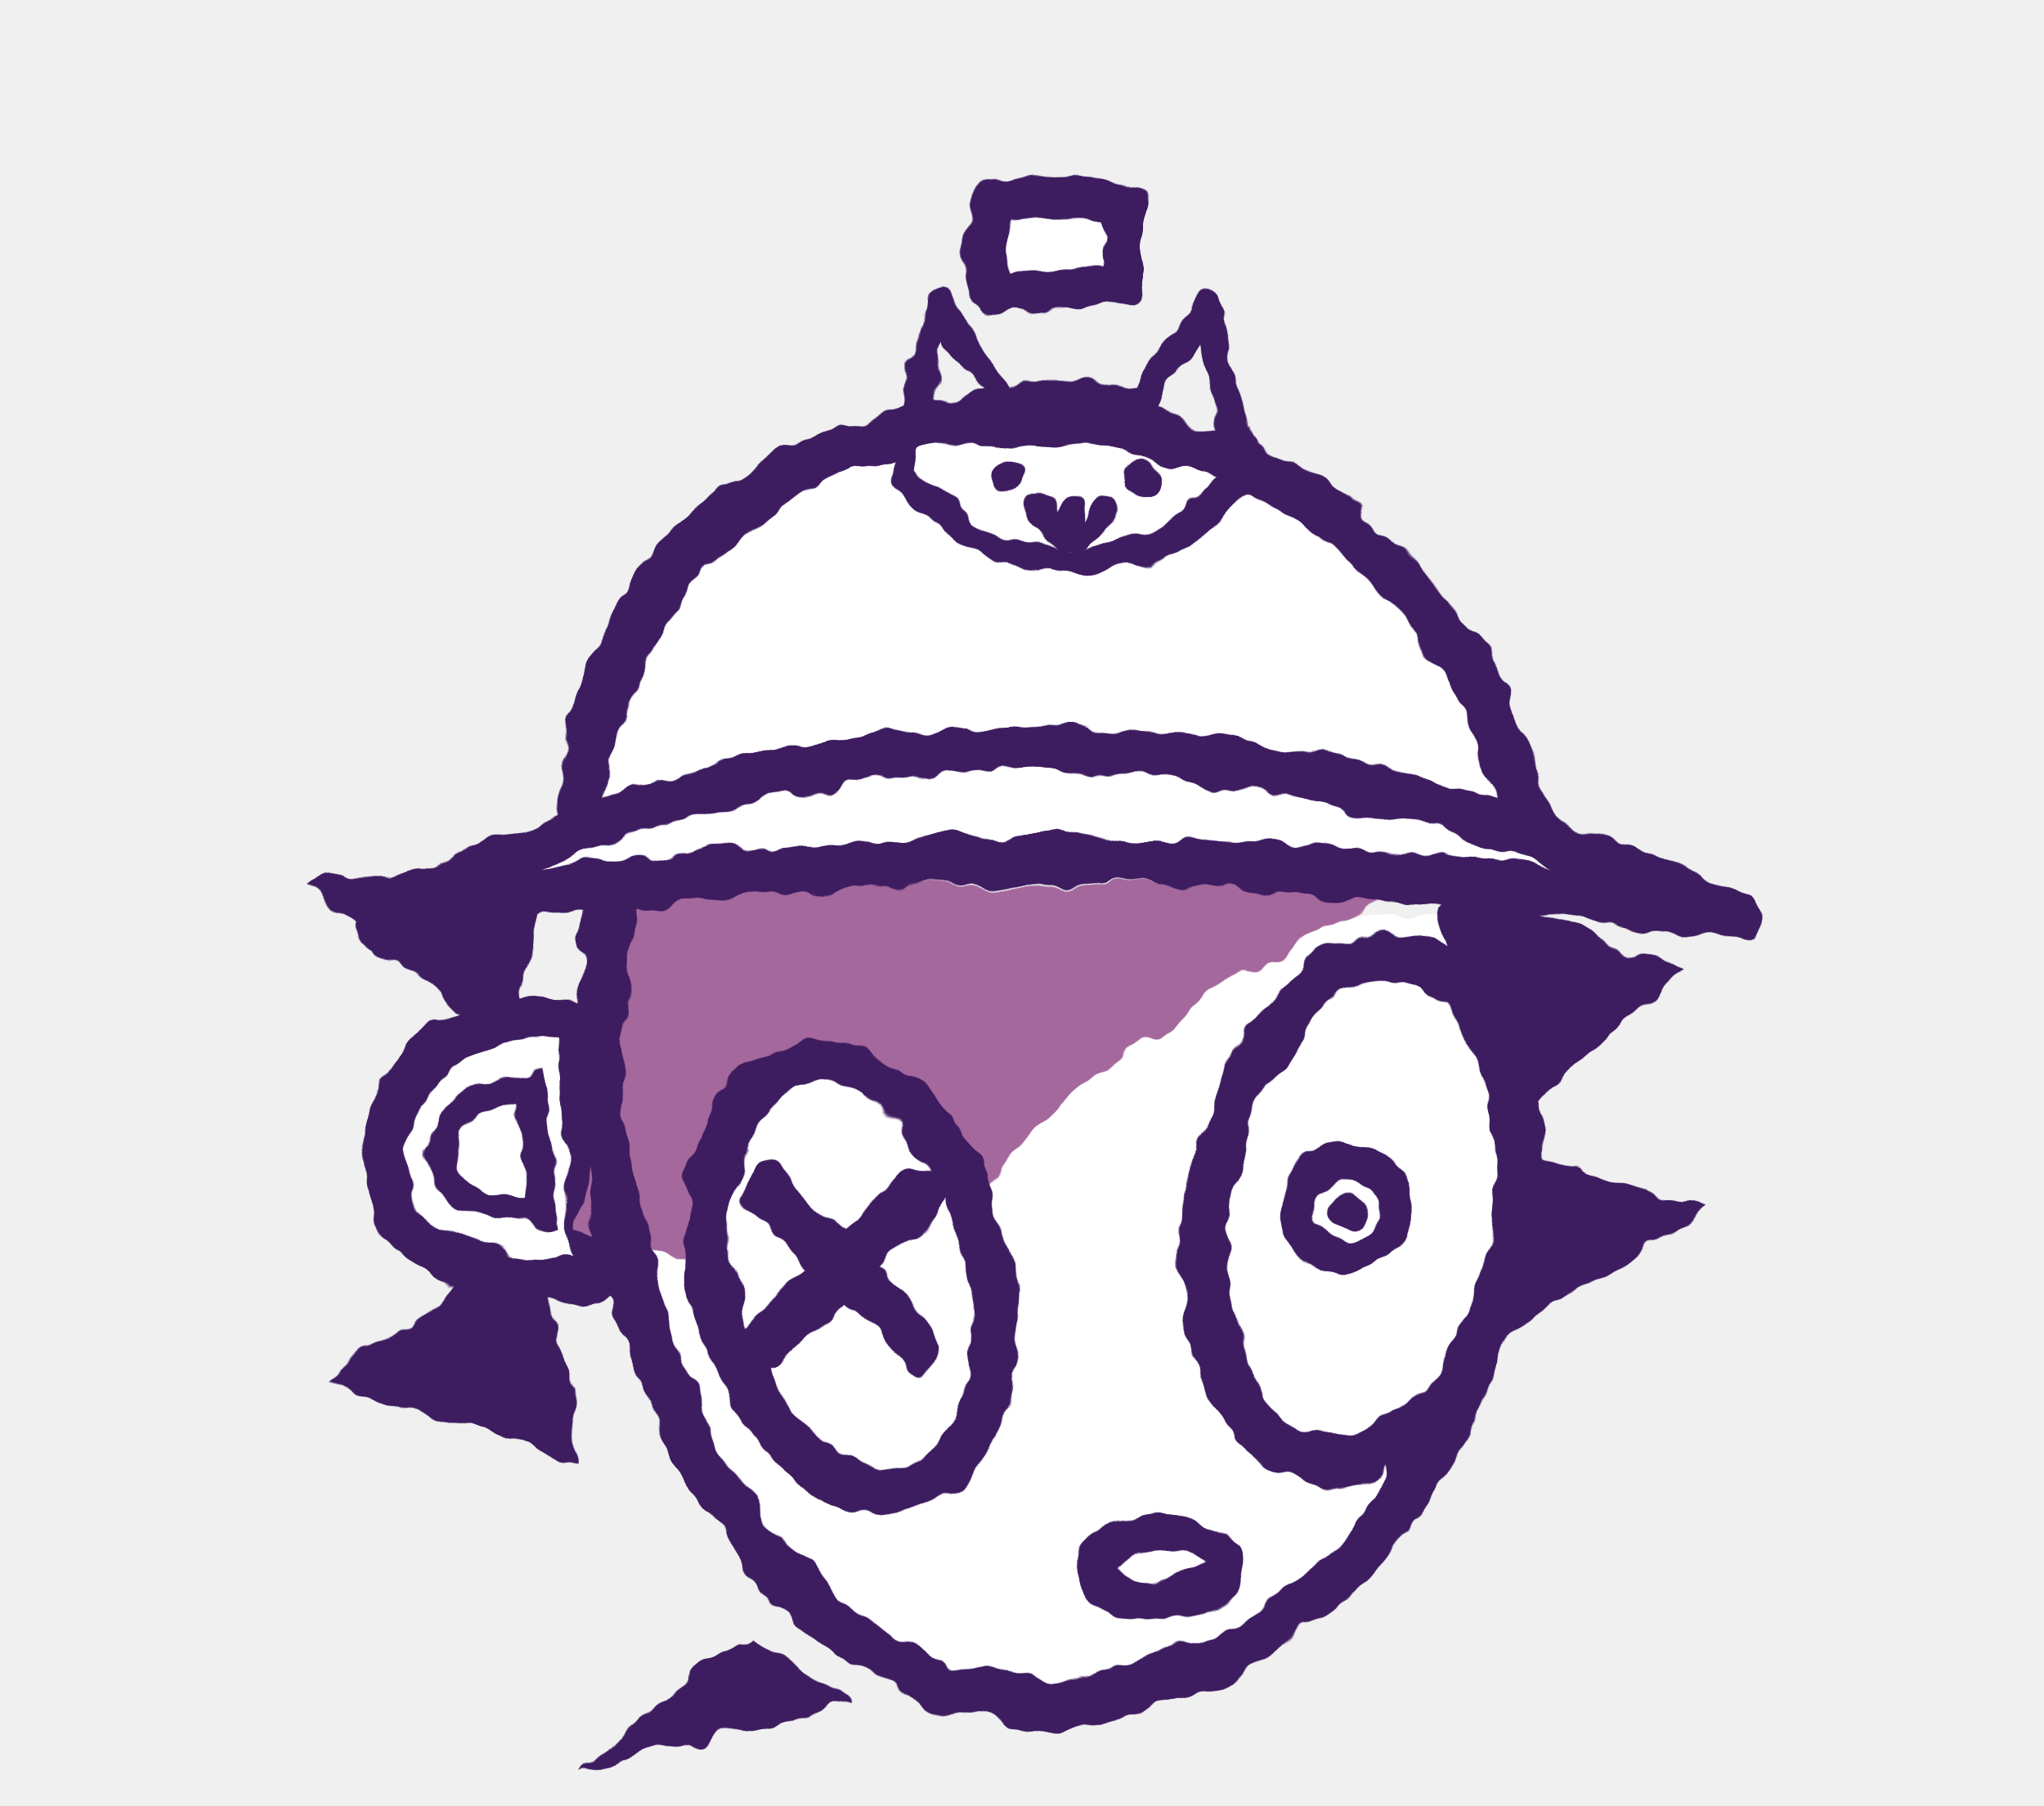
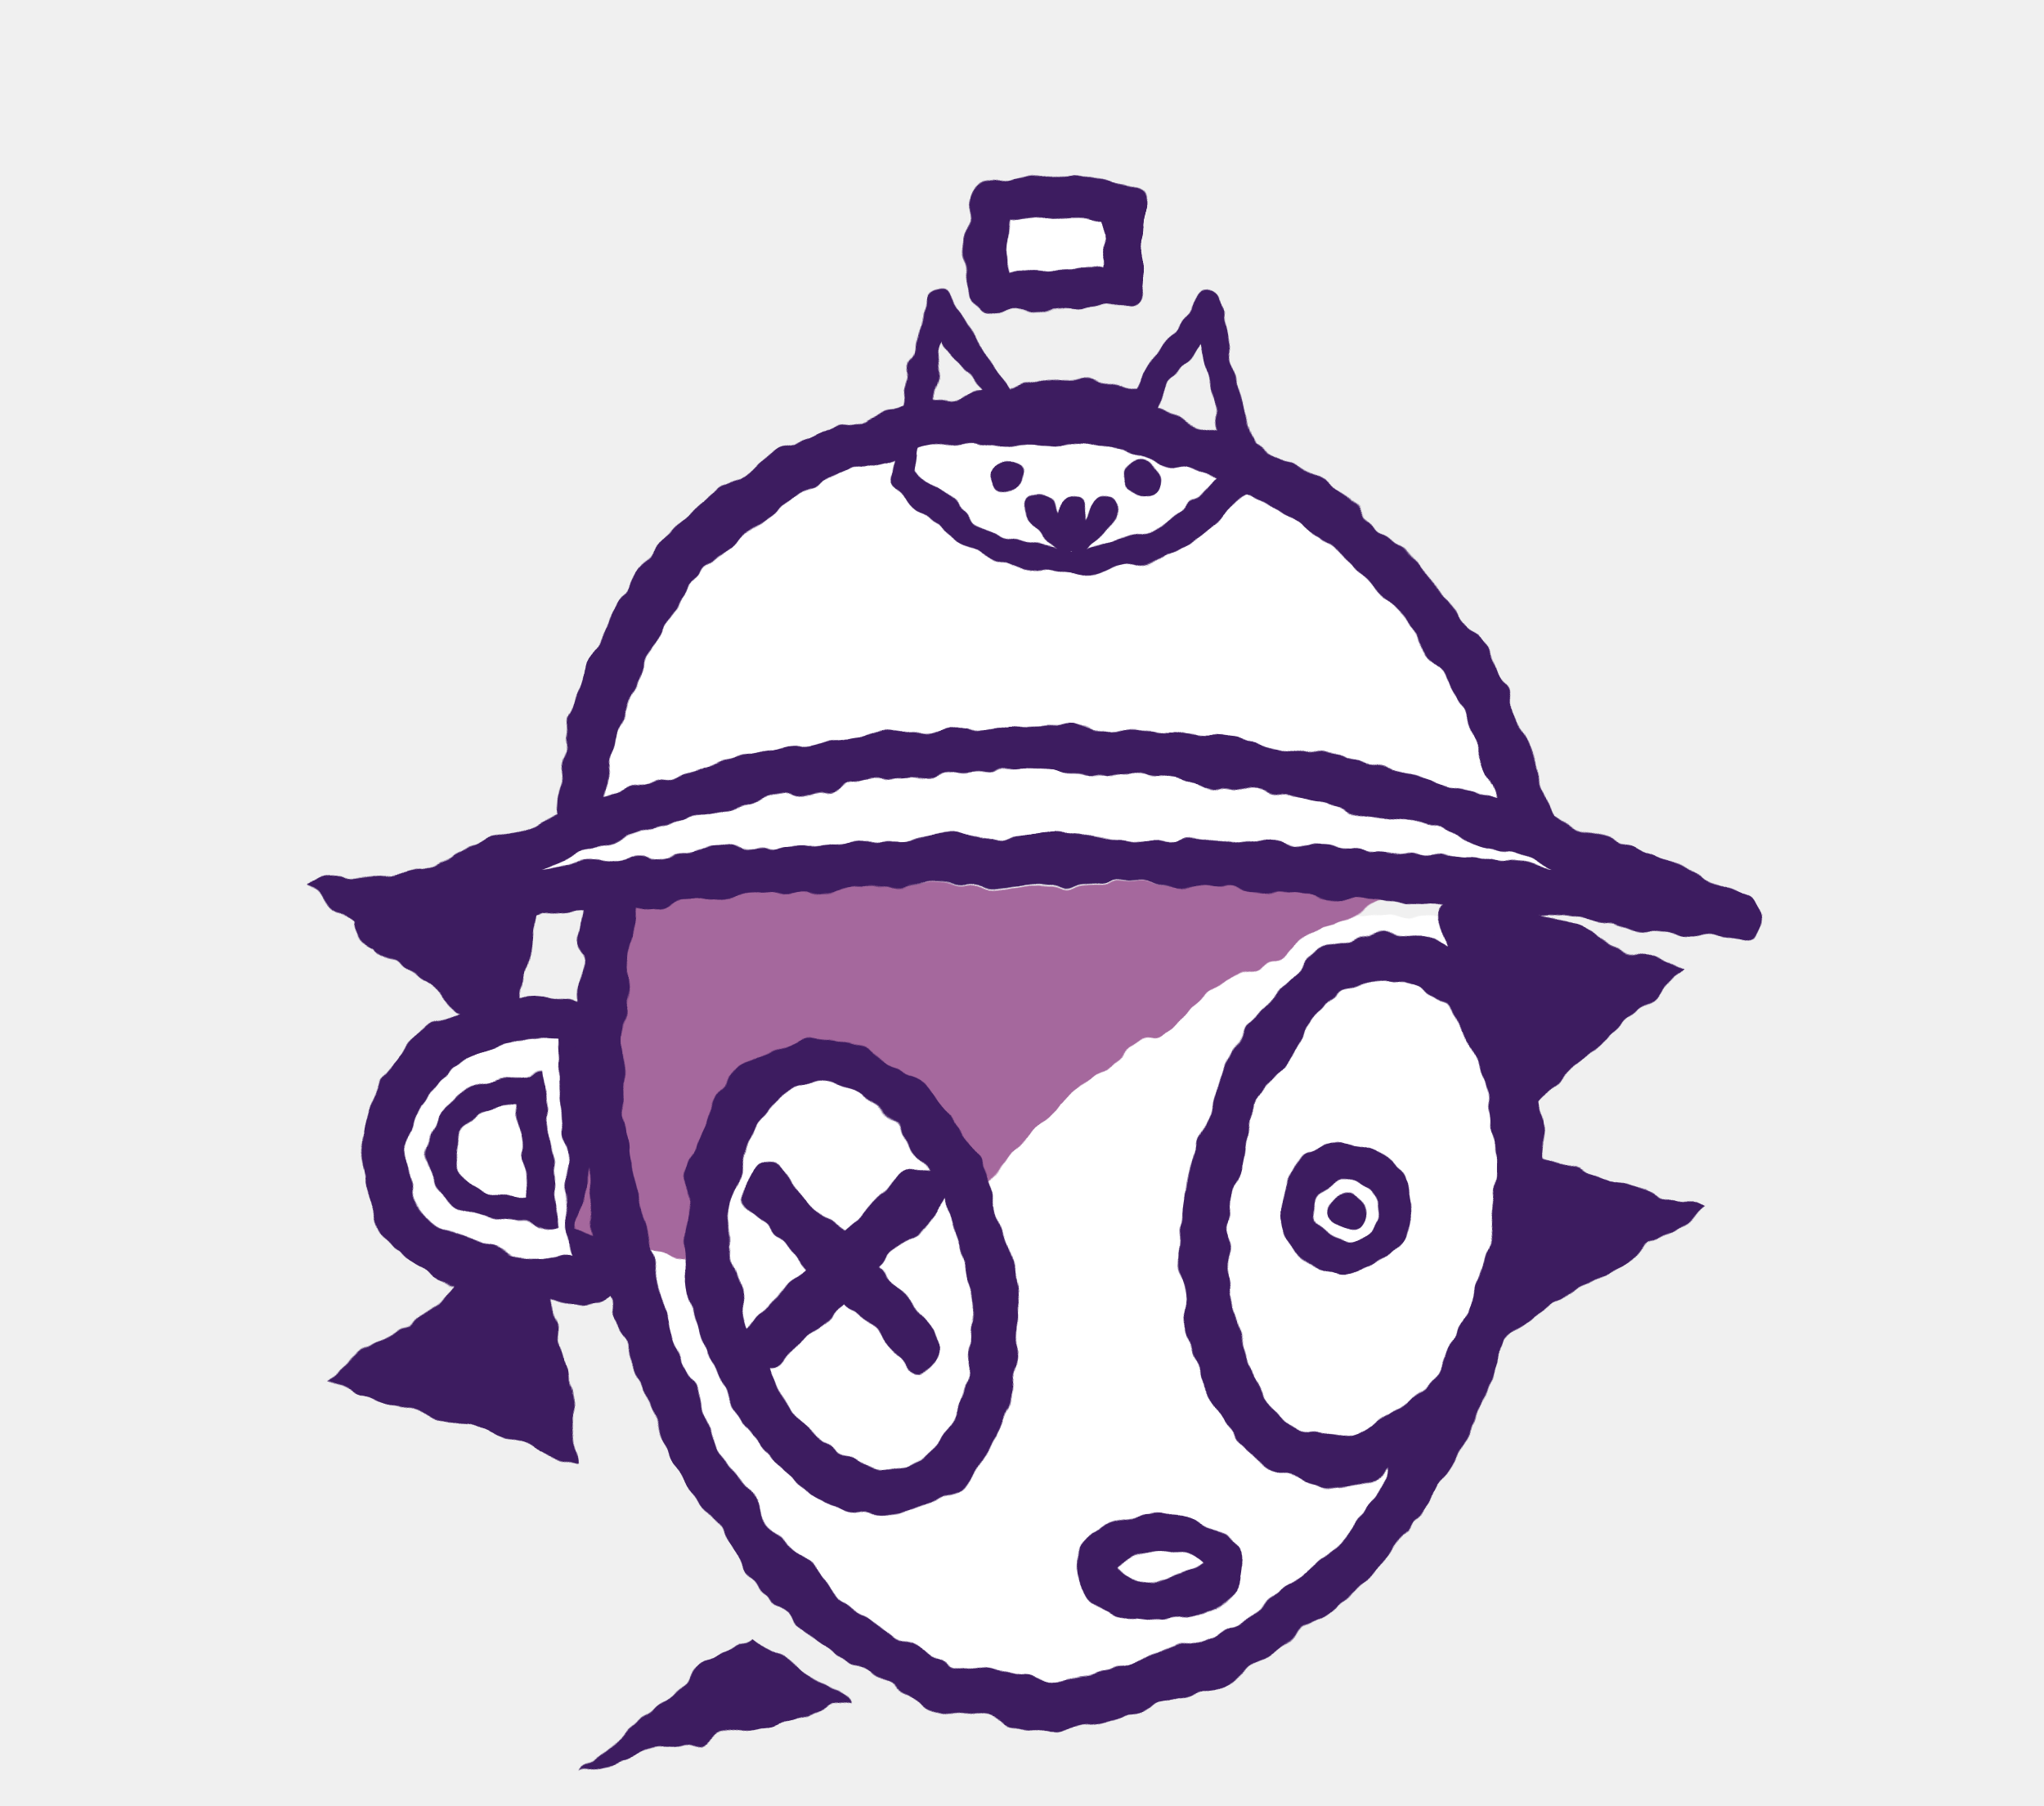
<svg xmlns="http://www.w3.org/2000/svg" viewBox="0 0 600 530">
  <defs>
    <filter id="jittery-edges" x="-5%" y="-5%" width="110%" height="110%">
      <feTurbulence type="fractalNoise" baseFrequency="0.06" numOctaves="3" result="noise" seed="10" />
-       <feDisplacementMap in="SourceGraphic" in2="noise" scale="8.3" xChannelSelector="R" yChannelSelector="G" />
+       <feDisplacementMap in="SourceGraphic" in2="noise" scale="6.0" xChannelSelector="R" yChannelSelector="G" />
    </filter>
  </defs>
  <g filter="url(#jittery-edges)">
    <path d="M 160 250 L 90 260 L 150 310 Z M 160 360 L 95 405 L 170 430 Z M 220 480 L 170 520 L 250 500 Z" fill="#3d1c60" />
    <path d="M 430 260 L 495 285 L 450 325 Z M 440 335 L 500 355 L 430 400 Z" fill="#3d1c60" />
    <path d="M 170 250 C 170 80, 420 80, 450 250 Z" fill="#ffffff" stroke="#3d1c60" stroke-width="14" stroke-linejoin="round" />
    <path d="M 290 85 L 290 60 Q 310 55 330 60 L 330 85 Z" fill="#ffffff" stroke="#3d1c60" stroke-width="12" stroke-linejoin="round" />
    <path d="M 170 300 C 100 290, 85 385, 175 375 Z" fill="#ffffff" stroke="#3d1c60" stroke-width="14" stroke-linecap="round" stroke-linejoin="round" />
    <path d="M 155 320 C 120 320, 120 360, 160 355 Z" fill="#ffffff" stroke="#3d1c60" stroke-width="8" />
    <path d="M 180 260 C 160 380, 220 500, 310 500 C 410 490, 470 380, 430 270 L 180 260 Z" fill="#ffffff" />
    <path d="M 180 260 L 170 360 Q 250 395 310 325 Q 360 285 415 260 L 180 260 Z" fill="#a5689d" />
    <path d="M 180 260 C 160 380, 220 500, 310 500 C 410 490, 470 380, 430 270" fill="none" stroke="#3d1c60" stroke-width="14" stroke-linecap="round" />
    <path d="M 110 270 Q 300 170 510 270 Q 300 235 110 270 Z" fill="#ffffff" stroke="#3d1c60" stroke-width="14" stroke-linejoin="round" />
    <ellipse cx="250" cy="375" rx="40" ry="65" fill="#ffffff" stroke="#3d1c60" stroke-width="14" transform="rotate(-15 250 375)" />
    <path d="M 225 350 L 270 395 M 270 350 L 225 395" stroke="#3d1c60" stroke-width="14" stroke-linecap="round" />
    <ellipse cx="400" cy="355" rx="45" ry="75" fill="#ffffff" stroke="#3d1c60" stroke-width="14" transform="rotate(10 400 355)" />
    <circle cx="395" cy="355" r="14" fill="none" stroke="#3d1c60" stroke-width="10" />
    <circle cx="395" cy="355" r="5" fill="#3d1c60" />
    <ellipse cx="340" cy="460" rx="18" ry="10" fill="none" stroke="#3d1c60" stroke-width="12" />
    <g stroke="#3d1c60" stroke-width="8" stroke-linecap="round" stroke-linejoin="round" fill="none">
      <path d="M 265 140 L 275 90 L 295 120" />
      <path d="M 295 120 Q 315 110 335 120" />
      <path d="M 335 120 L 355 90 L 365 140" />
      <path d="M 265 140 Q 315 190 365 140" />
      <path d="M 305 150 Q 315 165 315 150 Q 315 165 325 150" />
    </g>
    <circle cx="295" cy="140" r="5" fill="#3d1c60" />
    <circle cx="335" cy="140" r="5" fill="#3d1c60" />
  </g>
</svg>
